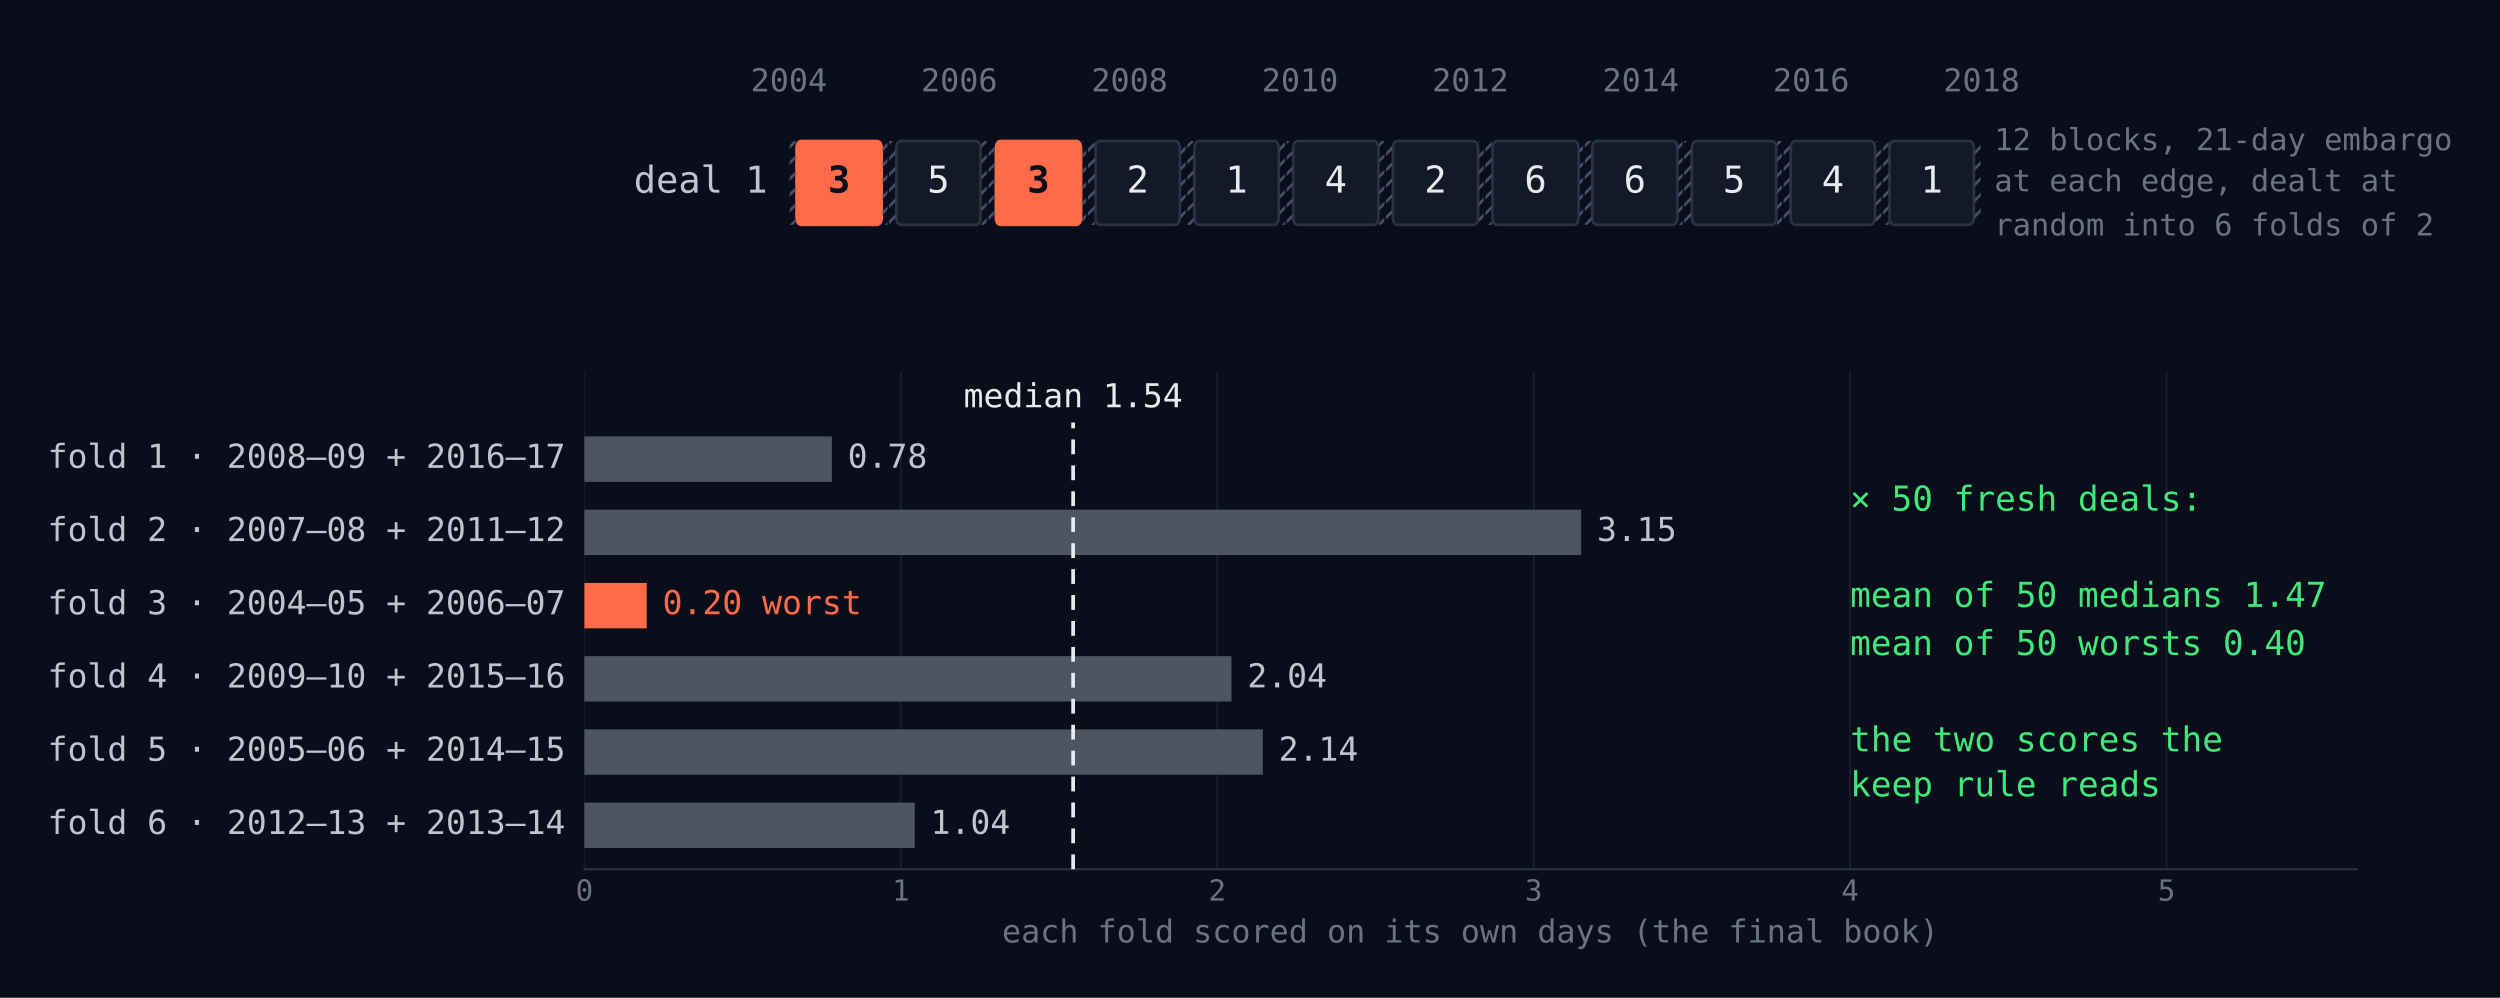
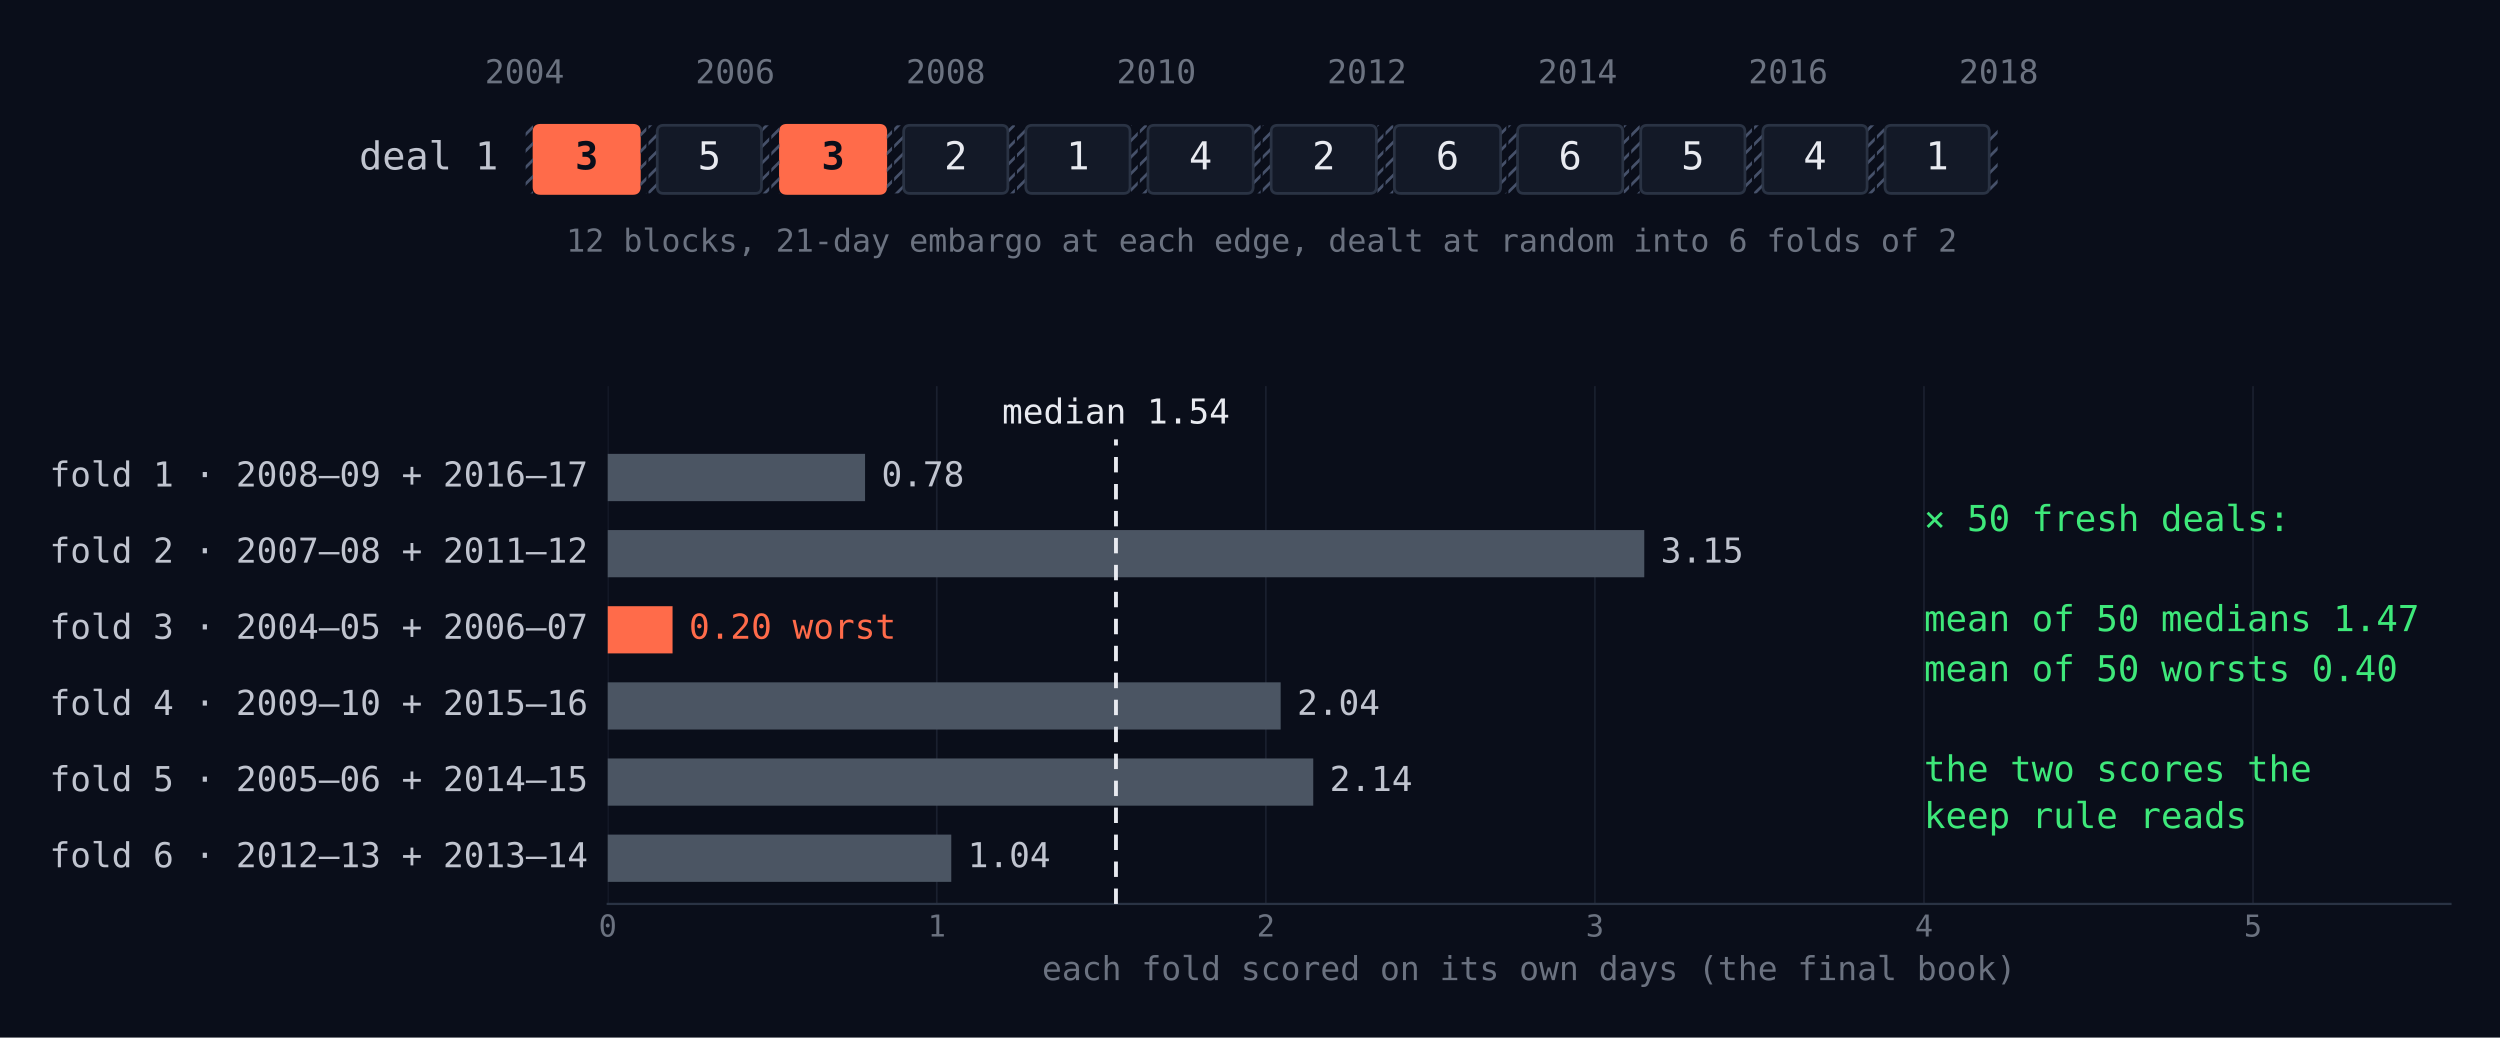
- <svg xmlns="http://www.w3.org/2000/svg" width="944.701pt" height="377.029pt" viewBox="0 0 944.701 377.029" version="1.1">
+ <svg xmlns="http://www.w3.org/2000/svg" width="908.434pt" height="377.029pt" viewBox="0 0 908.434 377.029" version="1.1">
  <defs>
    <style type="text/css">*{stroke-linejoin: round; stroke-linecap: butt}</style>
  </defs>
  <g id="figure_1">
    <g id="patch_1">
-       <path d="M 0 377.029  L 944.701 377.029  L 944.701 0  L 0 0  z " style="fill: #0a0e1a" />
+       <path d="M 0 377.029  L 908.434 377.029  L 908.434 0  L 0 0  z " style="fill: #0a0e1a" />
    </g>
    <g id="axes_1">
      <g id="patch_2">
-         <path d="M 302.925 84.981  L 331.254 84.981  Q 333.186 84.981 333.186 81.913  L 333.186 56.348  Q 333.186 53.28 331.254 53.28  L 302.925 53.28  Q 300.993 53.28 300.993 56.348  L 300.993 81.913  Q 300.993 84.981 302.925 84.981  z " clip-path="url(#pffae7c0f2f)" style="fill: #ff6b4a; stroke: #ff6b4a; stroke-linejoin: miter" />
+         <path d="M 196.355 70.278  L 230.025 70.278  Q 232.321 70.278 232.321 67.883  L 232.321 47.93  Q 232.321 45.536 230.025 45.536  L 196.355 45.536  Q 194.059 45.536 194.059 47.93  L 194.059 67.883  Q 194.059 70.278 196.355 70.278  z " clip-path="url(#p0893c1e6b3)" style="fill: #ff6b4a; stroke: #ff6b4a; stroke-linejoin: miter" />
      </g>
      <g id="patch_3">
-         <path d="M 298.418 84.981  L 300.671 84.981  L 300.671 53.28  L 298.418 53.28  z " clip-path="url(#pffae7c0f2f)" style="fill: url(#hfe72ecb1a9)" />
+         <path d="M 190.998 70.278  L 193.676 70.278  L 193.676 45.536  L 190.998 45.536  z " clip-path="url(#p0893c1e6b3)" style="fill: url(#h77c3becc8c)" />
      </g>
      <g id="patch_4">
-         <path d="M 333.508 84.981  L 335.332 84.981  L 335.332 53.28  L 333.508 53.28  z " clip-path="url(#pffae7c0f2f)" style="fill: url(#hfe72ecb1a9)" />
+         <path d="M 232.703 70.278  L 234.871 70.278  L 234.871 45.536  L 232.703 45.536  z " clip-path="url(#p0893c1e6b3)" style="fill: url(#h77c3becc8c)" />
      </g>
      <g id="patch_5">
-         <path d="M 340.59 84.981  L 368.597 84.981  Q 370.529 84.981 370.529 81.913  L 370.529 56.348  Q 370.529 53.28 368.597 53.28  L 340.59 53.28  Q 338.658 53.28 338.658 56.348  L 338.658 81.913  Q 338.658 84.981 340.59 84.981  z " clip-path="url(#pffae7c0f2f)" style="fill: #131927; stroke: #2a3344; stroke-linejoin: miter" />
+         <path d="M 241.121 70.278  L 274.408 70.278  Q 276.704 70.278 276.704 67.883  L 276.704 47.93  Q 276.704 45.536 274.408 45.536  L 241.121 45.536  Q 238.825 45.536 238.825 47.93  L 238.825 67.883  Q 238.825 70.278 241.121 70.278  z " clip-path="url(#p0893c1e6b3)" style="fill: #131927; stroke: #2a3344; stroke-linejoin: miter" />
      </g>
      <g id="patch_6">
-         <path d="M 335.976 84.981  L 338.336 84.981  L 338.336 53.28  L 335.976 53.28  z " clip-path="url(#pffae7c0f2f)" style="fill: url(#hfe72ecb1a9)" />
+         <path d="M 235.637 70.278  L 238.442 70.278  L 238.442 45.536  L 235.637 45.536  z " clip-path="url(#p0893c1e6b3)" style="fill: url(#h77c3becc8c)" />
      </g>
      <g id="patch_7">
-         <path d="M 370.851 84.981  L 372.889 84.981  L 372.889 53.28  L 370.851 53.28  z " clip-path="url(#pffae7c0f2f)" style="fill: url(#hfe72ecb1a9)" />
+         <path d="M 277.087 70.278  L 279.51 70.278  L 279.51 45.536  L 277.087 45.536  z " clip-path="url(#p0893c1e6b3)" style="fill: url(#h77c3becc8c)" />
      </g>
      <g id="patch_8">
-         <path d="M 378.255 84.981  L 406.584 84.981  Q 408.516 84.981 408.516 81.913  L 408.516 56.348  Q 408.516 53.28 406.584 53.28  L 378.255 53.28  Q 376.323 53.28 376.323 56.348  L 376.323 81.913  Q 376.323 84.981 378.255 84.981  z " clip-path="url(#pffae7c0f2f)" style="fill: #ff6b4a; stroke: #ff6b4a; stroke-linejoin: miter" />
+         <path d="M 285.887 70.278  L 319.557 70.278  Q 321.853 70.278 321.853 67.883  L 321.853 47.93  Q 321.853 45.536 319.557 45.536  L 285.887 45.536  Q 283.591 45.536 283.591 47.93  L 283.591 67.883  Q 283.591 70.278 285.887 70.278  z " clip-path="url(#p0893c1e6b3)" style="fill: #ff6b4a; stroke: #ff6b4a; stroke-linejoin: miter" />
      </g>
      <g id="patch_9">
-         <path d="M 373.533 84.981  L 376.001 84.981  L 376.001 53.28  L 373.533 53.28  z " clip-path="url(#pffae7c0f2f)" style="fill: url(#hfe72ecb1a9)" />
+         <path d="M 280.275 70.278  L 283.209 70.278  L 283.209 45.536  L 280.275 45.536  z " clip-path="url(#p0893c1e6b3)" style="fill: url(#h77c3becc8c)" />
      </g>
      <g id="patch_10">
-         <path d="M 408.838 84.981  L 410.447 84.981  L 410.447 53.28  L 408.838 53.28  z " clip-path="url(#pffae7c0f2f)" style="fill: url(#hfe72ecb1a9)" />
+         <path d="M 322.236 70.278  L 324.149 70.278  L 324.149 45.536  L 322.236 45.536  z " clip-path="url(#p0893c1e6b3)" style="fill: url(#h77c3becc8c)" />
      </g>
      <g id="patch_11">
-         <path d="M 415.92 84.981  L 443.927 84.981  Q 445.859 84.981 445.859 81.913  L 445.859 56.348  Q 445.859 53.28 443.927 53.28  L 415.92 53.28  Q 413.988 53.28 413.988 56.348  L 413.988 81.913  Q 413.988 84.981 415.92 84.981  z " clip-path="url(#pffae7c0f2f)" style="fill: #131927; stroke: #2a3344; stroke-linejoin: miter" />
+         <path d="M 330.653 70.278  L 363.941 70.278  Q 366.237 70.278 366.237 67.883  L 366.237 47.93  Q 366.237 45.536 363.941 45.536  L 330.653 45.536  Q 328.357 45.536 328.357 47.93  L 328.357 67.883  Q 328.357 70.278 330.653 70.278  z " clip-path="url(#p0893c1e6b3)" style="fill: #131927; stroke: #2a3344; stroke-linejoin: miter" />
      </g>
      <g id="patch_12">
-         <path d="M 411.091 84.981  L 413.666 84.981  L 413.666 53.28  L 411.091 53.28  z " clip-path="url(#pffae7c0f2f)" style="fill: url(#hfe72ecb1a9)" />
+         <path d="M 324.914 70.278  L 327.975 70.278  L 327.975 45.536  L 324.914 45.536  z " clip-path="url(#p0893c1e6b3)" style="fill: url(#h77c3becc8c)" />
      </g>
      <g id="patch_13">
-         <path d="M 446.181 84.981  L 448.005 84.981  L 448.005 53.28  L 446.181 53.28  z " clip-path="url(#pffae7c0f2f)" style="fill: url(#hfe72ecb1a9)" />
+         <path d="M 366.619 70.278  L 368.787 70.278  L 368.787 45.536  L 366.619 45.536  z " clip-path="url(#p0893c1e6b3)" style="fill: url(#h77c3becc8c)" />
      </g>
      <g id="patch_14">
-         <path d="M 453.263 84.981  L 481.27 84.981  Q 483.202 84.981 483.202 81.913  L 483.202 56.348  Q 483.202 53.28 481.27 53.28  L 453.263 53.28  Q 451.331 53.28 451.331 56.348  L 451.331 81.913  Q 451.331 84.981 453.263 84.981  z " clip-path="url(#pffae7c0f2f)" style="fill: #131927; stroke: #2a3344; stroke-linejoin: miter" />
+         <path d="M 375.037 70.278  L 408.324 70.278  Q 410.62 70.278 410.62 67.883  L 410.62 47.93  Q 410.62 45.536 408.324 45.536  L 375.037 45.536  Q 372.741 45.536 372.741 47.93  L 372.741 67.883  Q 372.741 70.278 375.037 70.278  z " clip-path="url(#p0893c1e6b3)" style="fill: #131927; stroke: #2a3344; stroke-linejoin: miter" />
      </g>
      <g id="patch_15">
-         <path d="M 448.649 84.981  L 451.009 84.981  L 451.009 53.28  L 448.649 53.28  z " clip-path="url(#pffae7c0f2f)" style="fill: url(#hfe72ecb1a9)" />
+         <path d="M 369.553 70.278  L 372.358 70.278  L 372.358 45.536  L 369.553 45.536  z " clip-path="url(#p0893c1e6b3)" style="fill: url(#h77c3becc8c)" />
      </g>
      <g id="patch_16">
-         <path d="M 483.524 84.981  L 485.563 84.981  L 485.563 53.28  L 483.524 53.28  z " clip-path="url(#pffae7c0f2f)" style="fill: url(#hfe72ecb1a9)" />
+         <path d="M 411.003 70.278  L 413.426 70.278  L 413.426 45.536  L 411.003 45.536  z " clip-path="url(#p0893c1e6b3)" style="fill: url(#h77c3becc8c)" />
      </g>
      <g id="patch_17">
-         <path d="M 490.606 84.981  L 518.935 84.981  Q 520.867 84.981 520.867 81.913  L 520.867 56.348  Q 520.867 53.28 518.935 53.28  L 490.606 53.28  Q 488.674 53.28 488.674 56.348  L 488.674 81.913  Q 488.674 84.981 490.606 84.981  z " clip-path="url(#pffae7c0f2f)" style="fill: #131927; stroke: #2a3344; stroke-linejoin: miter" />
+         <path d="M 419.42 70.278  L 453.091 70.278  Q 455.386 70.278 455.386 67.883  L 455.386 47.93  Q 455.386 45.536 453.091 45.536  L 419.42 45.536  Q 417.125 45.536 417.125 47.93  L 417.125 67.883  Q 417.125 70.278 419.42 70.278  z " clip-path="url(#p0893c1e6b3)" style="fill: #131927; stroke: #2a3344; stroke-linejoin: miter" />
      </g>
      <g id="patch_18">
-         <path d="M 486.206 84.981  L 488.353 84.981  L 488.353 53.28  L 486.206 53.28  z " clip-path="url(#pffae7c0f2f)" style="fill: url(#hfe72ecb1a9)" />
+         <path d="M 414.191 70.278  L 416.742 70.278  L 416.742 45.536  L 414.191 45.536  z " clip-path="url(#p0893c1e6b3)" style="fill: url(#h77c3becc8c)" />
      </g>
      <g id="patch_19">
-         <path d="M 521.189 84.981  L 523.12 84.981  L 523.12 53.28  L 521.189 53.28  z " clip-path="url(#pffae7c0f2f)" style="fill: url(#hfe72ecb1a9)" />
+         <path d="M 455.769 70.278  L 458.065 70.278  L 458.065 45.536  L 455.769 45.536  z " clip-path="url(#p0893c1e6b3)" style="fill: url(#h77c3becc8c)" />
      </g>
      <g id="patch_20">
-         <path d="M 528.271 84.981  L 556.6 84.981  Q 558.532 84.981 558.532 81.913  L 558.532 56.348  Q 558.532 53.28 556.6 53.28  L 528.271 53.28  Q 526.339 53.28 526.339 56.348  L 526.339 81.913  Q 526.339 84.981 528.271 84.981  z " clip-path="url(#pffae7c0f2f)" style="fill: #131927; stroke: #2a3344; stroke-linejoin: miter" />
+         <path d="M 464.187 70.278  L 497.857 70.278  Q 500.153 70.278 500.153 67.883  L 500.153 47.93  Q 500.153 45.536 497.857 45.536  L 464.187 45.536  Q 461.891 45.536 461.891 47.93  L 461.891 67.883  Q 461.891 70.278 464.187 70.278  z " clip-path="url(#p0893c1e6b3)" style="fill: #131927; stroke: #2a3344; stroke-linejoin: miter" />
      </g>
      <g id="patch_21">
-         <path d="M 523.764 84.981  L 526.018 84.981  L 526.018 53.28  L 523.764 53.28  z " clip-path="url(#pffae7c0f2f)" style="fill: url(#hfe72ecb1a9)" />
+         <path d="M 458.83 70.278  L 461.508 70.278  L 461.508 45.536  L 458.83 45.536  z " clip-path="url(#p0893c1e6b3)" style="fill: url(#h77c3becc8c)" />
      </g>
      <g id="patch_22">
-         <path d="M 558.854 84.981  L 560.678 84.981  L 560.678 53.28  L 558.854 53.28  z " clip-path="url(#pffae7c0f2f)" style="fill: url(#hfe72ecb1a9)" />
+         <path d="M 500.535 70.278  L 502.703 70.278  L 502.703 45.536  L 500.535 45.536  z " clip-path="url(#p0893c1e6b3)" style="fill: url(#h77c3becc8c)" />
      </g>
      <g id="patch_23">
-         <path d="M 565.936 84.981  L 594.587 84.981  Q 596.519 84.981 596.519 81.913  L 596.519 56.348  Q 596.519 53.28 594.587 53.28  L 565.936 53.28  Q 564.004 53.28 564.004 56.348  L 564.004 81.913  Q 564.004 84.981 565.936 84.981  z " clip-path="url(#pffae7c0f2f)" style="fill: #131927; stroke: #2a3344; stroke-linejoin: miter" />
+         <path d="M 508.953 70.278  L 543.006 70.278  Q 545.301 70.278 545.301 67.883  L 545.301 47.93  Q 545.301 45.536 543.006 45.536  L 508.953 45.536  Q 506.657 45.536 506.657 47.93  L 506.657 67.883  Q 506.657 70.278 508.953 70.278  z " clip-path="url(#p0893c1e6b3)" style="fill: #131927; stroke: #2a3344; stroke-linejoin: miter" />
      </g>
      <g id="patch_24">
-         <path d="M 561.322 84.981  L 563.683 84.981  L 563.683 53.28  L 561.322 53.28  z " clip-path="url(#pffae7c0f2f)" style="fill: url(#hfe72ecb1a9)" />
+         <path d="M 503.469 70.278  L 506.274 70.278  L 506.274 45.536  L 503.469 45.536  z " clip-path="url(#p0893c1e6b3)" style="fill: url(#h77c3becc8c)" />
      </g>
      <g id="patch_25">
-         <path d="M 596.841 84.981  L 598.236 84.981  L 598.236 53.28  L 596.841 53.28  z " clip-path="url(#pffae7c0f2f)" style="fill: url(#hfe72ecb1a9)" />
+         <path d="M 545.684 70.278  L 547.342 70.278  L 547.342 45.536  L 545.684 45.536  z " clip-path="url(#p0893c1e6b3)" style="fill: url(#h77c3becc8c)" />
      </g>
      <g id="patch_26">
-         <path d="M 603.601 84.981  L 631.93 84.981  Q 633.862 84.981 633.862 81.913  L 633.862 56.348  Q 633.862 53.28 631.93 53.28  L 603.601 53.28  Q 601.669 53.28 601.669 56.348  L 601.669 81.913  Q 601.669 84.981 603.601 84.981  z " clip-path="url(#pffae7c0f2f)" style="fill: #131927; stroke: #2a3344; stroke-linejoin: miter" />
+         <path d="M 553.719 70.278  L 587.389 70.278  Q 589.685 70.278 589.685 67.883  L 589.685 47.93  Q 589.685 45.536 587.389 45.536  L 553.719 45.536  Q 551.423 45.536 551.423 47.93  L 551.423 67.883  Q 551.423 70.278 553.719 70.278  z " clip-path="url(#p0893c1e6b3)" style="fill: #131927; stroke: #2a3344; stroke-linejoin: miter" />
      </g>
      <g id="patch_27">
-         <path d="M 598.879 84.981  L 601.348 84.981  L 601.348 53.28  L 598.879 53.28  z " clip-path="url(#pffae7c0f2f)" style="fill: url(#hfe72ecb1a9)" />
+         <path d="M 548.107 70.278  L 551.041 70.278  L 551.041 45.536  L 548.107 45.536  z " clip-path="url(#p0893c1e6b3)" style="fill: url(#h77c3becc8c)" />
      </g>
      <g id="patch_28">
-         <path d="M 634.184 84.981  L 635.793 84.981  L 635.793 53.28  L 634.184 53.28  z " clip-path="url(#pffae7c0f2f)" style="fill: url(#hfe72ecb1a9)" />
+         <path d="M 590.068 70.278  L 591.981 70.278  L 591.981 45.536  L 590.068 45.536  z " clip-path="url(#p0893c1e6b3)" style="fill: url(#h77c3becc8c)" />
      </g>
      <g id="patch_29">
-         <path d="M 641.266 84.981  L 669.273 84.981  Q 671.205 84.981 671.205 81.913  L 671.205 56.348  Q 671.205 53.28 669.273 53.28  L 641.266 53.28  Q 639.334 53.28 639.334 56.348  L 639.334 81.913  Q 639.334 84.981 641.266 84.981  z " clip-path="url(#pffae7c0f2f)" style="fill: #131927; stroke: #2a3344; stroke-linejoin: miter" />
+         <path d="M 598.485 70.278  L 631.773 70.278  Q 634.069 70.278 634.069 67.883  L 634.069 47.93  Q 634.069 45.536 631.773 45.536  L 598.485 45.536  Q 596.189 45.536 596.189 47.93  L 596.189 67.883  Q 596.189 70.278 598.485 70.278  z " clip-path="url(#p0893c1e6b3)" style="fill: #131927; stroke: #2a3344; stroke-linejoin: miter" />
      </g>
      <g id="patch_30">
-         <path d="M 636.437 84.981  L 639.013 84.981  L 639.013 53.28  L 636.437 53.28  z " clip-path="url(#pffae7c0f2f)" style="fill: url(#hfe72ecb1a9)" />
+         <path d="M 592.746 70.278  L 595.807 70.278  L 595.807 45.536  L 592.746 45.536  z " clip-path="url(#p0893c1e6b3)" style="fill: url(#h77c3becc8c)" />
      </g>
      <g id="patch_31">
-         <path d="M 671.527 84.981  L 673.351 84.981  L 673.351 53.28  L 671.527 53.28  z " clip-path="url(#pffae7c0f2f)" style="fill: url(#hfe72ecb1a9)" />
+         <path d="M 634.451 70.278  L 636.619 70.278  L 636.619 45.536  L 634.451 45.536  z " clip-path="url(#p0893c1e6b3)" style="fill: url(#h77c3becc8c)" />
      </g>
      <g id="patch_32">
-         <path d="M 678.609 84.981  L 706.616 84.981  Q 708.548 84.981 708.548 81.913  L 708.548 56.348  Q 708.548 53.28 706.616 53.28  L 678.609 53.28  Q 676.678 53.28 676.678 56.348  L 676.678 81.913  Q 676.678 84.981 678.609 84.981  z " clip-path="url(#pffae7c0f2f)" style="fill: #131927; stroke: #2a3344; stroke-linejoin: miter" />
+         <path d="M 642.869 70.278  L 676.156 70.278  Q 678.452 70.278 678.452 67.883  L 678.452 47.93  Q 678.452 45.536 676.156 45.536  L 642.869 45.536  Q 640.573 45.536 640.573 47.93  L 640.573 67.883  Q 640.573 70.278 642.869 70.278  z " clip-path="url(#p0893c1e6b3)" style="fill: #131927; stroke: #2a3344; stroke-linejoin: miter" />
      </g>
      <g id="patch_33">
-         <path d="M 673.995 84.981  L 676.356 84.981  L 676.356 53.28  L 673.995 53.28  z " clip-path="url(#pffae7c0f2f)" style="fill: url(#hfe72ecb1a9)" />
+         <path d="M 637.385 70.278  L 640.19 70.278  L 640.19 45.536  L 637.385 45.536  z " clip-path="url(#p0893c1e6b3)" style="fill: url(#h77c3becc8c)" />
      </g>
      <g id="patch_34">
-         <path d="M 708.87 84.981  L 710.909 84.981  L 710.909 53.28  L 708.87 53.28  z " clip-path="url(#pffae7c0f2f)" style="fill: url(#hfe72ecb1a9)" />
+         <path d="M 678.835 70.278  L 681.258 70.278  L 681.258 45.536  L 678.835 45.536  z " clip-path="url(#p0893c1e6b3)" style="fill: url(#h77c3becc8c)" />
      </g>
      <g id="patch_35">
-         <path d="M 715.952 84.981  L 743.959 84.981  Q 745.891 84.981 745.891 81.913  L 745.891 56.348  Q 745.891 53.28 743.959 53.28  L 715.952 53.28  Q 714.021 53.28 714.021 56.348  L 714.021 81.913  Q 714.021 84.981 715.952 84.981  z " clip-path="url(#pffae7c0f2f)" style="fill: #131927; stroke: #2a3344; stroke-linejoin: miter" />
+         <path d="M 687.252 70.278  L 720.54 70.278  Q 722.836 70.278 722.836 67.883  L 722.836 47.93  Q 722.836 45.536 720.54 45.536  L 687.252 45.536  Q 684.957 45.536 684.957 47.93  L 684.957 67.883  Q 684.957 70.278 687.252 70.278  z " clip-path="url(#p0893c1e6b3)" style="fill: #131927; stroke: #2a3344; stroke-linejoin: miter" />
      </g>
      <g id="patch_36">
-         <path d="M 711.553 84.981  L 713.699 84.981  L 713.699 53.28  L 711.553 53.28  z " clip-path="url(#pffae7c0f2f)" style="fill: url(#hfe72ecb1a9)" />
+         <path d="M 682.023 70.278  L 684.574 70.278  L 684.574 45.536  L 682.023 45.536  z " clip-path="url(#p0893c1e6b3)" style="fill: url(#h77c3becc8c)" />
      </g>
      <g id="patch_37">
-         <path d="M 746.213 84.981  L 748.466 84.981  L 748.466 53.28  L 746.213 53.28  z " clip-path="url(#pffae7c0f2f)" style="fill: url(#hfe72ecb1a9)" />
+         <path d="M 723.218 70.278  L 725.897 70.278  L 725.897 45.536  L 723.218 45.536  z " clip-path="url(#p0893c1e6b3)" style="fill: url(#h77c3becc8c)" />
      </g>
      <g id="text_1">
-         <text style="font-weight: 700; font-size: 14px; font-family: 'IBM Plex Mono', 'DejaVu Sans Mono', monospace; text-anchor: middle; fill: #0a0e1a" x="317.089" y="72.767" transform="rotate(-0 317.0894 72.76715)">3</text>
+         <text style="font-weight: 700; font-size: 14px; font-family: 'IBM Plex Mono', 'DejaVu Sans Mono', monospace; text-anchor: middle; fill: #0a0e1a" x="213.19" y="61.543" transform="rotate(-0 213.1897 61.5434)">3</text>
      </g>
      <g id="text_2">
-         <text style="font-size: 14px; font-family: 'IBM Plex Mono', 'DejaVu Sans Mono', monospace; text-anchor: middle; fill: #e8eaf0" x="354.593" y="72.767" transform="rotate(-0 354.5935 72.76715)">5</text>
+         <text style="font-size: 14px; font-family: 'IBM Plex Mono', 'DejaVu Sans Mono', monospace; text-anchor: middle; fill: #e8eaf0" x="257.765" y="61.543" transform="rotate(-0 257.7646 61.5434)">5</text>
      </g>
      <g id="text_3">
-         <text style="font-weight: 700; font-size: 14px; font-family: 'IBM Plex Mono', 'DejaVu Sans Mono', monospace; text-anchor: middle; fill: #0a0e1a" x="392.419" y="72.767" transform="rotate(-0 392.4194 72.76715)">3</text>
+         <text style="font-weight: 700; font-size: 14px; font-family: 'IBM Plex Mono', 'DejaVu Sans Mono', monospace; text-anchor: middle; fill: #0a0e1a" x="302.722" y="61.543" transform="rotate(-0 302.7221 61.5434)">3</text>
      </g>
      <g id="text_4">
-         <text style="font-size: 14px; font-family: 'IBM Plex Mono', 'DejaVu Sans Mono', monospace; text-anchor: middle; fill: #e8eaf0" x="429.923" y="72.767" transform="rotate(-0 429.9235 72.76715)">2</text>
+         <text style="font-size: 14px; font-family: 'IBM Plex Mono', 'DejaVu Sans Mono', monospace; text-anchor: middle; fill: #e8eaf0" x="347.297" y="61.543" transform="rotate(-0 347.297 61.5434)">2</text>
      </g>
      <g id="text_5">
-         <text style="font-size: 14px; font-family: 'IBM Plex Mono', 'DejaVu Sans Mono', monospace; text-anchor: middle; fill: #e8eaf0" x="467.267" y="72.767" transform="rotate(-0 467.2666 72.76715)">1</text>
+         <text style="font-size: 14px; font-family: 'IBM Plex Mono', 'DejaVu Sans Mono', monospace; text-anchor: middle; fill: #e8eaf0" x="391.681" y="61.543" transform="rotate(-0 391.6806 61.5434)">1</text>
      </g>
      <g id="text_6">
-         <text style="font-size: 14px; font-family: 'IBM Plex Mono', 'DejaVu Sans Mono', monospace; text-anchor: middle; fill: #e8eaf0" x="504.771" y="72.767" transform="rotate(-0 504.7706 72.76715)">4</text>
+         <text style="font-size: 14px; font-family: 'IBM Plex Mono', 'DejaVu Sans Mono', monospace; text-anchor: middle; fill: #e8eaf0" x="436.256" y="61.543" transform="rotate(-0 436.2555 61.5434)">4</text>
      </g>
      <g id="text_7">
-         <text style="font-size: 14px; font-family: 'IBM Plex Mono', 'DejaVu Sans Mono', monospace; text-anchor: middle; fill: #e8eaf0" x="542.436" y="72.767" transform="rotate(-0 542.4356 72.76715)">2</text>
+         <text style="font-size: 14px; font-family: 'IBM Plex Mono', 'DejaVu Sans Mono', monospace; text-anchor: middle; fill: #e8eaf0" x="481.022" y="61.543" transform="rotate(-0 481.0217 61.5434)">2</text>
      </g>
      <g id="text_8">
-         <text style="font-size: 14px; font-family: 'IBM Plex Mono', 'DejaVu Sans Mono', monospace; text-anchor: middle; fill: #e8eaf0" x="580.262" y="72.767" transform="rotate(-0 580.2616 72.76715)">6</text>
+         <text style="font-size: 14px; font-family: 'IBM Plex Mono', 'DejaVu Sans Mono', monospace; text-anchor: middle; fill: #e8eaf0" x="525.979" y="61.543" transform="rotate(-0 525.9792 61.5434)">6</text>
      </g>
      <g id="text_9">
-         <text style="font-size: 14px; font-family: 'IBM Plex Mono', 'DejaVu Sans Mono', monospace; text-anchor: middle; fill: #e8eaf0" x="617.766" y="72.767" transform="rotate(-0 617.7656 72.76715)">6</text>
+         <text style="font-size: 14px; font-family: 'IBM Plex Mono', 'DejaVu Sans Mono', monospace; text-anchor: middle; fill: #e8eaf0" x="570.554" y="61.543" transform="rotate(-0 570.5541 61.5434)">6</text>
      </g>
      <g id="text_10">
-         <text style="font-size: 14px; font-family: 'IBM Plex Mono', 'DejaVu Sans Mono', monospace; text-anchor: middle; fill: #e8eaf0" x="655.27" y="72.767" transform="rotate(-0 655.2696 72.76715)">5</text>
+         <text style="font-size: 14px; font-family: 'IBM Plex Mono', 'DejaVu Sans Mono', monospace; text-anchor: middle; fill: #e8eaf0" x="615.129" y="61.543" transform="rotate(-0 615.129 61.5434)">5</text>
      </g>
      <g id="text_11">
-         <text style="font-size: 14px; font-family: 'IBM Plex Mono', 'DejaVu Sans Mono', monospace; text-anchor: middle; fill: #e8eaf0" x="692.613" y="72.767" transform="rotate(-0 692.6127 72.76715)">4</text>
+         <text style="font-size: 14px; font-family: 'IBM Plex Mono', 'DejaVu Sans Mono', monospace; text-anchor: middle; fill: #e8eaf0" x="659.513" y="61.543" transform="rotate(-0 659.5126 61.5434)">4</text>
      </g>
      <g id="text_12">
-         <text style="font-size: 14px; font-family: 'IBM Plex Mono', 'DejaVu Sans Mono', monospace; text-anchor: middle; fill: #e8eaf0" x="729.956" y="72.767" transform="rotate(-0 729.9558 72.76715)">1</text>
+         <text style="font-size: 14px; font-family: 'IBM Plex Mono', 'DejaVu Sans Mono', monospace; text-anchor: middle; fill: #e8eaf0" x="703.896" y="61.543" transform="rotate(-0 703.8962 61.5434)">1</text>
      </g>
      <g id="text_13">
-         <text style="font-size: 12px; font-family: 'IBM Plex Mono', 'DejaVu Sans Mono', monospace; text-anchor: middle; fill: #6b7280" x="298.096" y="34.547" transform="rotate(-0 298.096 34.54675)">2004</text>
+         <text style="font-size: 12px; font-family: 'IBM Plex Mono', 'DejaVu Sans Mono', monospace; text-anchor: middle; fill: #6b7280" x="190.615" y="30.282" transform="rotate(-0 190.6153 30.28173)">2004</text>
      </g>
      <g id="text_14">
-         <text style="font-size: 12px; font-family: 'IBM Plex Mono', 'DejaVu Sans Mono', monospace; text-anchor: middle; fill: #6b7280" x="362.481" y="34.547" transform="rotate(-0 362.4806 34.54675)">2006</text>
+         <text style="font-size: 12px; font-family: 'IBM Plex Mono', 'DejaVu Sans Mono', monospace; text-anchor: middle; fill: #6b7280" x="267.139" y="30.282" transform="rotate(-0 267.1387 30.28173)">2006</text>
      </g>
      <g id="text_15">
-         <text style="font-size: 12px; font-family: 'IBM Plex Mono', 'DejaVu Sans Mono', monospace; text-anchor: middle; fill: #6b7280" x="426.865" y="34.547" transform="rotate(-0 426.8652 34.54675)">2008</text>
+         <text style="font-size: 12px; font-family: 'IBM Plex Mono', 'DejaVu Sans Mono', monospace; text-anchor: middle; fill: #6b7280" x="343.662" y="30.282" transform="rotate(-0 343.6621 30.28173)">2008</text>
      </g>
      <g id="text_16">
-         <text style="font-size: 12px; font-family: 'IBM Plex Mono', 'DejaVu Sans Mono', monospace; text-anchor: middle; fill: #6b7280" x="491.25" y="34.547" transform="rotate(-0 491.2498 34.54675)">2010</text>
+         <text style="font-size: 12px; font-family: 'IBM Plex Mono', 'DejaVu Sans Mono', monospace; text-anchor: middle; fill: #6b7280" x="420.186" y="30.282" transform="rotate(-0 420.1856 30.28173)">2010</text>
      </g>
      <g id="text_17">
-         <text style="font-size: 12px; font-family: 'IBM Plex Mono', 'DejaVu Sans Mono', monospace; text-anchor: middle; fill: #6b7280" x="555.634" y="34.547" transform="rotate(-0 555.6344 34.54675)">2012</text>
+         <text style="font-size: 12px; font-family: 'IBM Plex Mono', 'DejaVu Sans Mono', monospace; text-anchor: middle; fill: #6b7280" x="496.709" y="30.282" transform="rotate(-0 496.709 30.28173)">2012</text>
      </g>
      <g id="text_18">
-         <text style="font-size: 12px; font-family: 'IBM Plex Mono', 'DejaVu Sans Mono', monospace; text-anchor: middle; fill: #6b7280" x="620.019" y="34.547" transform="rotate(-0 620.0191 34.54675)">2014</text>
+         <text style="font-size: 12px; font-family: 'IBM Plex Mono', 'DejaVu Sans Mono', monospace; text-anchor: middle; fill: #6b7280" x="573.232" y="30.282" transform="rotate(-0 573.2325 30.28173)">2014</text>
      </g>
      <g id="text_19">
-         <text style="font-size: 12px; font-family: 'IBM Plex Mono', 'DejaVu Sans Mono', monospace; text-anchor: middle; fill: #6b7280" x="684.404" y="34.547" transform="rotate(-0 684.4037 34.54675)">2016</text>
+         <text style="font-size: 12px; font-family: 'IBM Plex Mono', 'DejaVu Sans Mono', monospace; text-anchor: middle; fill: #6b7280" x="649.756" y="30.282" transform="rotate(-0 649.7559 30.28173)">2016</text>
      </g>
      <g id="text_20">
-         <text style="font-size: 12px; font-family: 'IBM Plex Mono', 'DejaVu Sans Mono', monospace; text-anchor: middle; fill: #6b7280" x="748.788" y="34.547" transform="rotate(-0 748.7883 34.54675)">2018</text>
+         <text style="font-size: 12px; font-family: 'IBM Plex Mono', 'DejaVu Sans Mono', monospace; text-anchor: middle; fill: #6b7280" x="726.279" y="30.282" transform="rotate(-0 726.2793 30.28173)">2018</text>
      </g>
      <g id="text_21">
-         <text style="font-size: 14px; font-family: 'IBM Plex Mono', 'DejaVu Sans Mono', monospace; text-anchor: end; fill: #c0c4cf" x="290.048" y="72.805" transform="rotate(-0 290.0479 72.80489)">deal 1</text>
+         <text style="font-size: 14px; font-family: 'IBM Plex Mono', 'DejaVu Sans Mono', monospace; text-anchor: end; fill: #c0c4cf" x="181.05" y="61.581" transform="rotate(-0 181.0498 61.58113)">deal 1</text>
      </g>
      <g id="text_22">
-         <text style="font-size: 11.5px; font-family: 'IBM Plex Mono', 'DejaVu Sans Mono', monospace; fill: #6b7280" transform="translate(753.6171 56.76973)">12 blocks, 21-day embargo</text>
-         <text style="font-size: 11.5px; font-family: 'IBM Plex Mono', 'DejaVu Sans Mono', monospace; fill: #6b7280" transform="translate(753.6171 72.29473)">at each edge, dealt at</text>
-         <text style="font-size: 11.5px; font-family: 'IBM Plex Mono', 'DejaVu Sans Mono', monospace; fill: #6b7280" transform="translate(753.6171 88.97333)">random into 6 folds of 2</text>
+         <text style="font-size: 11.5px; font-family: 'IBM Plex Mono', 'DejaVu Sans Mono', monospace; text-anchor: middle; fill: #6b7280" x="458.447" y="91.448" transform="rotate(-0 458.4473 91.44812)">12 blocks, 21-day embargo at each edge, dealt at random into 6 folds of 2</text>
      </g>
    </g>
    <g id="axes_2">
      <g id="patch_38">
        <path d="M 220.834 328.464  L 890.434 328.464  L 890.434 140.304  L 220.834 140.304  z " style="fill: #0a0e1a" />
      </g>
      <g id="matplotlib.axis_1">
        <g id="xtick_1">
          <g id="line2d_1">
-             <path d="M 220.834 328.464  L 220.834 140.304  " clip-path="url(#p8e6d77d5a2)" style="fill: none; stroke: #2a3344; stroke-opacity: 0.5; stroke-width: 0.6; stroke-linecap: square" />
+             <path d="M 220.834 328.464  L 220.834 140.304  " clip-path="url(#pdc30228032)" style="fill: none; stroke: #2a3344; stroke-opacity: 0.5; stroke-width: 0.6; stroke-linecap: square" />
          </g>
          <g id="line2d_2" />
          <g id="text_23">
            <text style="font-size: 11px; font-family: 'IBM Plex Mono', 'DejaVu Sans Mono', monospace; text-anchor: middle; fill: #6b7280" x="220.834" y="340.321" transform="rotate(-0 220.8344 340.3214)">0</text>
          </g>
        </g>
        <g id="xtick_2">
          <g id="line2d_3">
-             <path d="M 340.406 328.464  L 340.406 140.304  " clip-path="url(#p8e6d77d5a2)" style="fill: none; stroke: #2a3344; stroke-opacity: 0.5; stroke-width: 0.6; stroke-linecap: square" />
+             <path d="M 340.406 328.464  L 340.406 140.304  " clip-path="url(#pdc30228032)" style="fill: none; stroke: #2a3344; stroke-opacity: 0.5; stroke-width: 0.6; stroke-linecap: square" />
          </g>
          <g id="line2d_4" />
          <g id="text_24">
            <text style="font-size: 11px; font-family: 'IBM Plex Mono', 'DejaVu Sans Mono', monospace; text-anchor: middle; fill: #6b7280" x="340.406" y="340.321" transform="rotate(-0 340.4059 340.3214)">1</text>
          </g>
        </g>
        <g id="xtick_3">
          <g id="line2d_5">
-             <path d="M 459.977 328.464  L 459.977 140.304  " clip-path="url(#p8e6d77d5a2)" style="fill: none; stroke: #2a3344; stroke-opacity: 0.5; stroke-width: 0.6; stroke-linecap: square" />
+             <path d="M 459.977 328.464  L 459.977 140.304  " clip-path="url(#pdc30228032)" style="fill: none; stroke: #2a3344; stroke-opacity: 0.5; stroke-width: 0.6; stroke-linecap: square" />
          </g>
          <g id="line2d_6" />
          <g id="text_25">
            <text style="font-size: 11px; font-family: 'IBM Plex Mono', 'DejaVu Sans Mono', monospace; text-anchor: middle; fill: #6b7280" x="459.977" y="340.321" transform="rotate(-0 459.9773 340.3214)">2</text>
          </g>
        </g>
        <g id="xtick_4">
          <g id="line2d_7">
-             <path d="M 579.549 328.464  L 579.549 140.304  " clip-path="url(#p8e6d77d5a2)" style="fill: none; stroke: #2a3344; stroke-opacity: 0.5; stroke-width: 0.6; stroke-linecap: square" />
+             <path d="M 579.549 328.464  L 579.549 140.304  " clip-path="url(#pdc30228032)" style="fill: none; stroke: #2a3344; stroke-opacity: 0.5; stroke-width: 0.6; stroke-linecap: square" />
          </g>
          <g id="line2d_8" />
          <g id="text_26">
            <text style="font-size: 11px; font-family: 'IBM Plex Mono', 'DejaVu Sans Mono', monospace; text-anchor: middle; fill: #6b7280" x="579.549" y="340.321" transform="rotate(-0 579.5487 340.3214)">3</text>
          </g>
        </g>
        <g id="xtick_5">
          <g id="line2d_9">
-             <path d="M 699.12 328.464  L 699.12 140.304  " clip-path="url(#p8e6d77d5a2)" style="fill: none; stroke: #2a3344; stroke-opacity: 0.5; stroke-width: 0.6; stroke-linecap: square" />
+             <path d="M 699.12 328.464  L 699.12 140.304  " clip-path="url(#pdc30228032)" style="fill: none; stroke: #2a3344; stroke-opacity: 0.5; stroke-width: 0.6; stroke-linecap: square" />
          </g>
          <g id="line2d_10" />
          <g id="text_27">
            <text style="font-size: 11px; font-family: 'IBM Plex Mono', 'DejaVu Sans Mono', monospace; text-anchor: middle; fill: #6b7280" x="699.12" y="340.321" transform="rotate(-0 699.1202 340.3214)">4</text>
          </g>
        </g>
        <g id="xtick_6">
          <g id="line2d_11">
-             <path d="M 818.692 328.464  L 818.692 140.304  " clip-path="url(#p8e6d77d5a2)" style="fill: none; stroke: #2a3344; stroke-opacity: 0.5; stroke-width: 0.6; stroke-linecap: square" />
+             <path d="M 818.692 328.464  L 818.692 140.304  " clip-path="url(#pdc30228032)" style="fill: none; stroke: #2a3344; stroke-opacity: 0.5; stroke-width: 0.6; stroke-linecap: square" />
          </g>
          <g id="line2d_12" />
          <g id="text_28">
            <text style="font-size: 11px; font-family: 'IBM Plex Mono', 'DejaVu Sans Mono', monospace; text-anchor: middle; fill: #6b7280" x="818.692" y="340.321" transform="rotate(-0 818.6916 340.3214)">5</text>
          </g>
        </g>
        <g id="text_29">
          <text style="font-size: 12px; font-family: 'IBM Plex Mono', 'DejaVu Sans Mono', monospace; text-anchor: middle; fill: #6b7280" x="555.634" y="356.146" transform="rotate(-0 555.6344 356.1459)">each fold scored on its own days (the final book)</text>
        </g>
      </g>
      <g id="matplotlib.axis_2" />
      <g id="patch_39">
-         <path d="M 220.834 182.087  L 314.339 182.087  L 314.339 164.931  L 220.834 164.931  z " clip-path="url(#p8e6d77d5a2)" style="fill: #4b5563" />
+         <path d="M 220.834 182.087  L 314.339 182.087  L 314.339 164.931  L 220.834 164.931  z " clip-path="url(#pdc30228032)" style="fill: #4b5563" />
      </g>
      <g id="patch_40">
-         <path d="M 220.834 209.757  L 597.484 209.757  L 597.484 192.601  L 220.834 192.601  z " clip-path="url(#p8e6d77d5a2)" style="fill: #4b5563" />
+         <path d="M 220.834 209.757  L 597.484 209.757  L 597.484 192.601  L 220.834 192.601  z " clip-path="url(#pdc30228032)" style="fill: #4b5563" />
      </g>
      <g id="patch_41">
-         <path d="M 220.834 237.428  L 244.39 237.428  L 244.39 220.272  L 220.834 220.272  z " clip-path="url(#p8e6d77d5a2)" style="fill: #ff6b4a" />
+         <path d="M 220.834 237.428  L 244.39 237.428  L 244.39 220.272  L 220.834 220.272  z " clip-path="url(#pdc30228032)" style="fill: #ff6b4a" />
      </g>
      <g id="patch_42">
-         <path d="M 220.834 265.098  L 465.358 265.098  L 465.358 247.943  L 220.834 247.943  z " clip-path="url(#p8e6d77d5a2)" style="fill: #4b5563" />
+         <path d="M 220.834 265.098  L 465.358 265.098  L 465.358 247.943  L 220.834 247.943  z " clip-path="url(#pdc30228032)" style="fill: #4b5563" />
      </g>
      <g id="patch_43">
-         <path d="M 220.834 292.769  L 477.196 292.769  L 477.196 275.613  L 220.834 275.613  z " clip-path="url(#p8e6d77d5a2)" style="fill: #4b5563" />
+         <path d="M 220.834 292.769  L 477.196 292.769  L 477.196 275.613  L 220.834 275.613  z " clip-path="url(#pdc30228032)" style="fill: #4b5563" />
      </g>
      <g id="patch_44">
-         <path d="M 220.834 320.44  L 345.667 320.44  L 345.667 303.284  L 220.834 303.284  z " clip-path="url(#p8e6d77d5a2)" style="fill: #4b5563" />
+         <path d="M 220.834 320.44  L 345.667 320.44  L 345.667 303.284  L 220.834 303.284  z " clip-path="url(#pdc30228032)" style="fill: #4b5563" />
      </g>
      <g id="patch_45">
        <path d="M 220.834 328.464  L 890.434 328.464  " style="fill: none; stroke: #2a3344; stroke-width: 0.8; stroke-linejoin: miter; stroke-linecap: square" />
      </g>
      <g id="text_30">
        <text style="font-size: 12.5px; font-family: 'IBM Plex Mono', 'DejaVu Sans Mono', monospace; text-anchor: end; fill: #c0c4cf" x="213.66" y="176.789" transform="rotate(-0 213.6602 176.7895)">fold 1 · 2008–09 + 2016–17</text>
      </g>
      <g id="text_31">
        <text style="font-size: 12.5px; font-family: 'IBM Plex Mono', 'DejaVu Sans Mono', monospace; text-anchor: start; fill: #c0c4cf" x="320.318" y="176.756" transform="rotate(-0 320.3179 176.7558)">0.78</text>
      </g>
      <g id="text_32">
        <text style="font-size: 12.5px; font-family: 'IBM Plex Mono', 'DejaVu Sans Mono', monospace; text-anchor: end; fill: #c0c4cf" x="213.66" y="204.46" transform="rotate(-0 213.6602 204.4601)">fold 2 · 2007–08 + 2011–12</text>
      </g>
      <g id="text_33">
        <text style="font-size: 12.5px; font-family: 'IBM Plex Mono', 'DejaVu Sans Mono', monospace; text-anchor: start; fill: #c0c4cf" x="603.463" y="204.426" transform="rotate(-0 603.463 204.4264)">3.15</text>
      </g>
      <g id="text_34">
        <text style="font-size: 12.5px; font-family: 'IBM Plex Mono', 'DejaVu Sans Mono', monospace; text-anchor: end; fill: #c0c4cf" x="213.66" y="232.131" transform="rotate(-0 213.6602 232.1306)">fold 3 · 2004–05 + 2006–07</text>
      </g>
      <g id="text_35">
        <text style="font-size: 12.5px; font-family: 'IBM Plex Mono', 'DejaVu Sans Mono', monospace; text-anchor: start; fill: #ff6b4a" x="250.369" y="232.097" transform="rotate(-0 250.3686 232.097)">0.20  worst</text>
      </g>
      <g id="text_36">
        <text style="font-size: 12.5px; font-family: 'IBM Plex Mono', 'DejaVu Sans Mono', monospace; text-anchor: end; fill: #c0c4cf" x="213.66" y="259.801" transform="rotate(-0 213.6602 259.8012)">fold 4 · 2009–10 + 2015–16</text>
      </g>
      <g id="text_37">
        <text style="font-size: 12.5px; font-family: 'IBM Plex Mono', 'DejaVu Sans Mono', monospace; text-anchor: start; fill: #c0c4cf" x="471.337" y="259.768" transform="rotate(-0 471.3366 259.7675)">2.04</text>
      </g>
      <g id="text_38">
        <text style="font-size: 12.5px; font-family: 'IBM Plex Mono', 'DejaVu Sans Mono', monospace; text-anchor: end; fill: #c0c4cf" x="213.66" y="287.472" transform="rotate(-0 213.6602 287.4718)">fold 5 · 2005–06 + 2014–15</text>
      </g>
      <g id="text_39">
        <text style="font-size: 12.5px; font-family: 'IBM Plex Mono', 'DejaVu Sans Mono', monospace; text-anchor: start; fill: #c0c4cf" x="483.174" y="287.438" transform="rotate(-0 483.1742 287.4381)">2.14</text>
      </g>
      <g id="text_40">
        <text style="font-size: 12.5px; font-family: 'IBM Plex Mono', 'DejaVu Sans Mono', monospace; text-anchor: end; fill: #c0c4cf" x="213.66" y="315.142" transform="rotate(-0 213.6602 315.1424)">fold 6 · 2012–13 + 2013–14</text>
      </g>
      <g id="text_41">
        <text style="font-size: 12.5px; font-family: 'IBM Plex Mono', 'DejaVu Sans Mono', monospace; text-anchor: start; fill: #c0c4cf" x="351.646" y="315.109" transform="rotate(-0 351.6456 315.1087)">1.04</text>
      </g>
      <g id="line2d_13">
-         <path d="M 405.513 328.464  L 405.513 159.673  " clip-path="url(#p8e6d77d5a2)" style="fill: none; stroke-dasharray: 5.6,4.2; stroke-dashoffset: 0; stroke: #e8eaf0; stroke-width: 1.4" />
+         <path d="M 405.513 328.464  L 405.513 159.673  " clip-path="url(#pdc30228032)" style="fill: none; stroke-dasharray: 5.6,4.2; stroke-dashoffset: 0; stroke: #e8eaf0; stroke-width: 1.4" />
      </g>
      <g id="text_42">
        <text style="font-size: 12.5px; font-family: 'IBM Plex Mono', 'DejaVu Sans Mono', monospace; text-anchor: middle; fill: #e8eaf0" x="405.513" y="153.903" transform="rotate(-0 405.5125 153.9034)">median 1.54</text>
      </g>
      <g id="text_43">
        <text style="font-size: 13px; font-family: 'IBM Plex Mono', 'DejaVu Sans Mono', monospace; fill: #3ee87a" transform="translate(699.1202 192.9663)">× 50 fresh deals:</text>
        <text style="font-size: 13px; font-family: 'IBM Plex Mono', 'DejaVu Sans Mono', monospace; fill: #3ee87a" transform="translate(699.1202 206.2852)" />
        <text style="font-size: 13px; font-family: 'IBM Plex Mono', 'DejaVu Sans Mono', monospace; fill: #3ee87a" transform="translate(699.1202 229.3317)">mean of 50 medians  1.47</text>
        <text style="font-size: 13px; font-family: 'IBM Plex Mono', 'DejaVu Sans Mono', monospace; fill: #3ee87a" transform="translate(699.1202 247.5317)">mean of 50 worsts   0.40</text>
        <text style="font-size: 13px; font-family: 'IBM Plex Mono', 'DejaVu Sans Mono', monospace; fill: #3ee87a" transform="translate(699.1202 260.8852)" />
        <text style="font-size: 13px; font-family: 'IBM Plex Mono', 'DejaVu Sans Mono', monospace; fill: #3ee87a" transform="translate(699.1202 283.9317)">the two scores the</text>
        <text style="font-size: 13px; font-family: 'IBM Plex Mono', 'DejaVu Sans Mono', monospace; fill: #3ee87a" transform="translate(699.1202 300.9069)">keep rule reads</text>
      </g>
    </g>
  </g>
  <defs>
-     <clipPath id="pffae7c0f2f">
-       <rect x="220.834" y="18" width="669.6" height="81.809" />
+     <clipPath id="p0893c1e6b3">
+       <rect x="26.46" y="18" width="863.974" height="81.809" />
    </clipPath>
-     <clipPath id="p8e6d77d5a2">
+     <clipPath id="pdc30228032">
      <rect x="220.834" y="140.304" width="669.6" height="188.16" />
    </clipPath>
  </defs>
  <defs>
-     <pattern id="hfe72ecb1a9" patternUnits="userSpaceOnUse" x="0" y="0" width="72" height="72">
+     <pattern id="h77c3becc8c" patternUnits="userSpaceOnUse" x="0" y="0" width="72" height="72">
      <rect x="0" y="0" width="73" height="73" fill="none" />
      <path d="M -36 36  L 36 -36  M -33 39  L 39 -33  M -30 42  L 42 -30  M -27 45  L 45 -27  M -24 48  L 48 -24  M -21 51  L 51 -21  M -18 54  L 54 -18  M -15 57  L 57 -15  M -12 60  L 60 -12  M -9 63  L 63 -9  M -6 66  L 66 -6  M -3 69  L 69 -3  M 0 72  L 72 0  M 3 75  L 75 3  M 6 78  L 78 6  M 9 81  L 81 9  M 12 84  L 84 12  M 15 87  L 87 15  M 18 90  L 90 18  M 21 93  L 93 21  M 24 96  L 96 24  M 27 99  L 99 27  M 30 102  L 102 30  M 33 105  L 105 33  M 36 108  L 108 36  " style="fill: #46516a; stroke: #46516a; stroke-width: 1.0; stroke-linecap: butt; stroke-linejoin: miter" />
    </pattern>
  </defs>
</svg>
